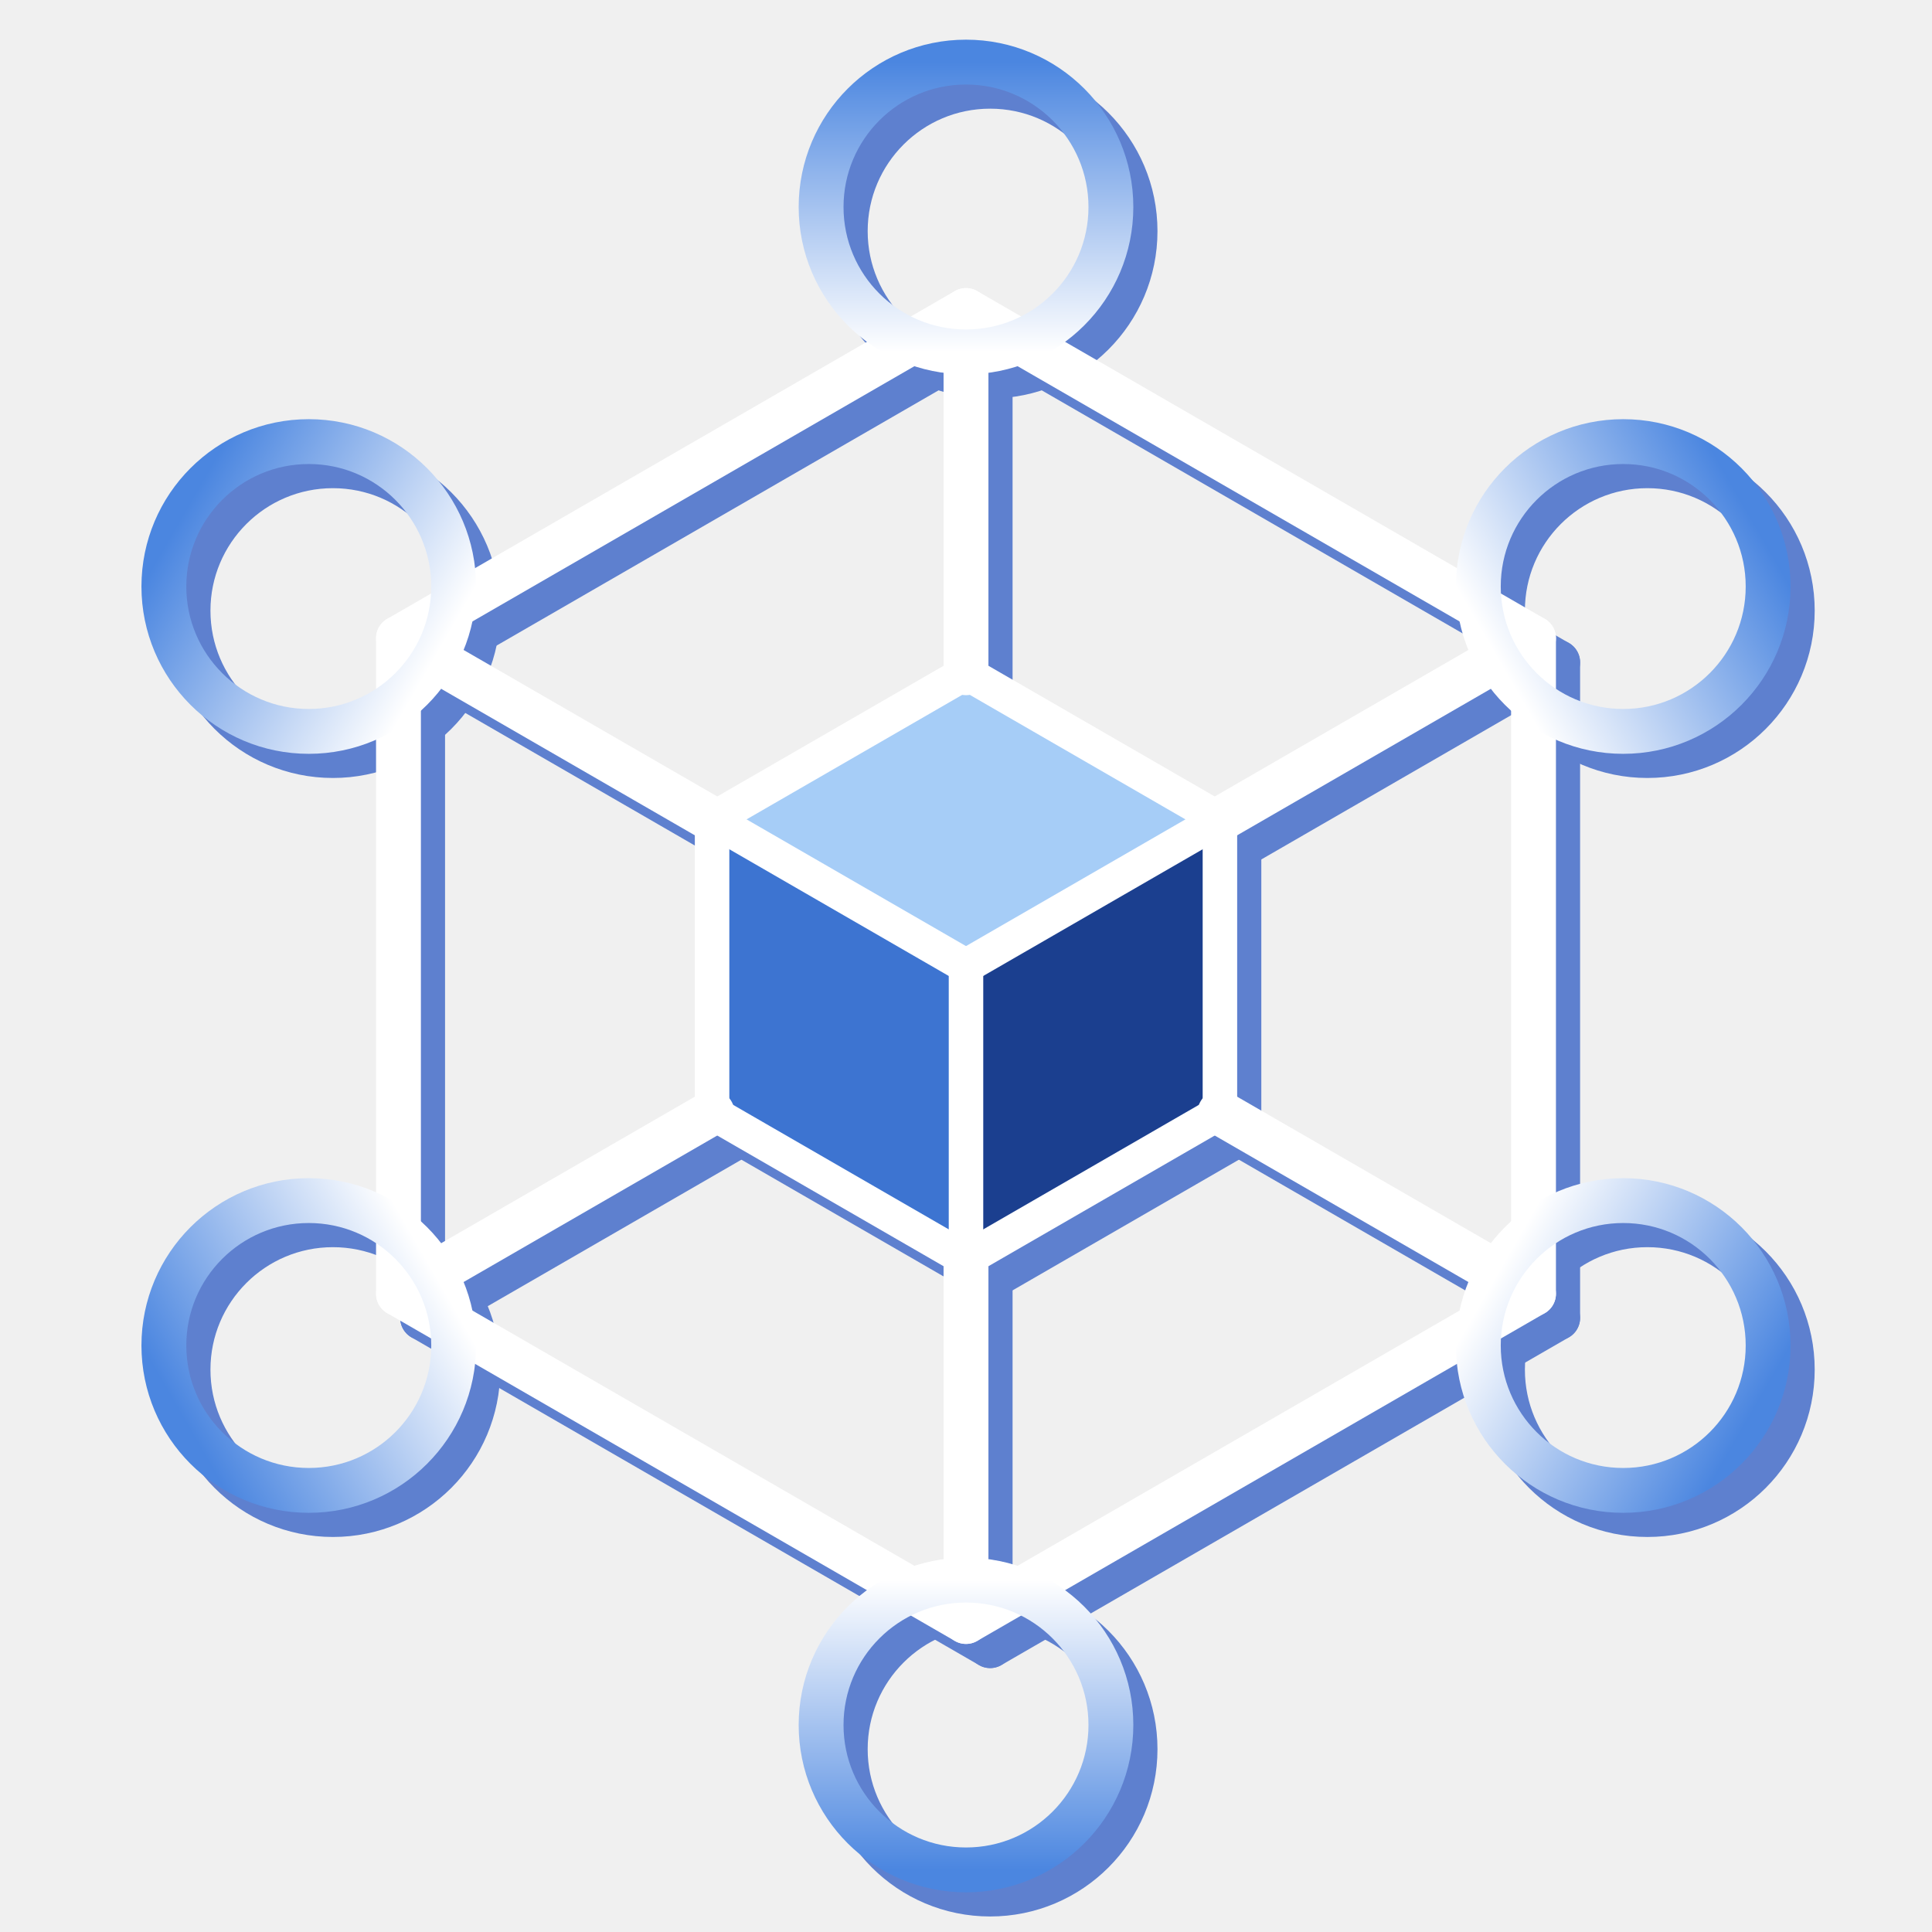
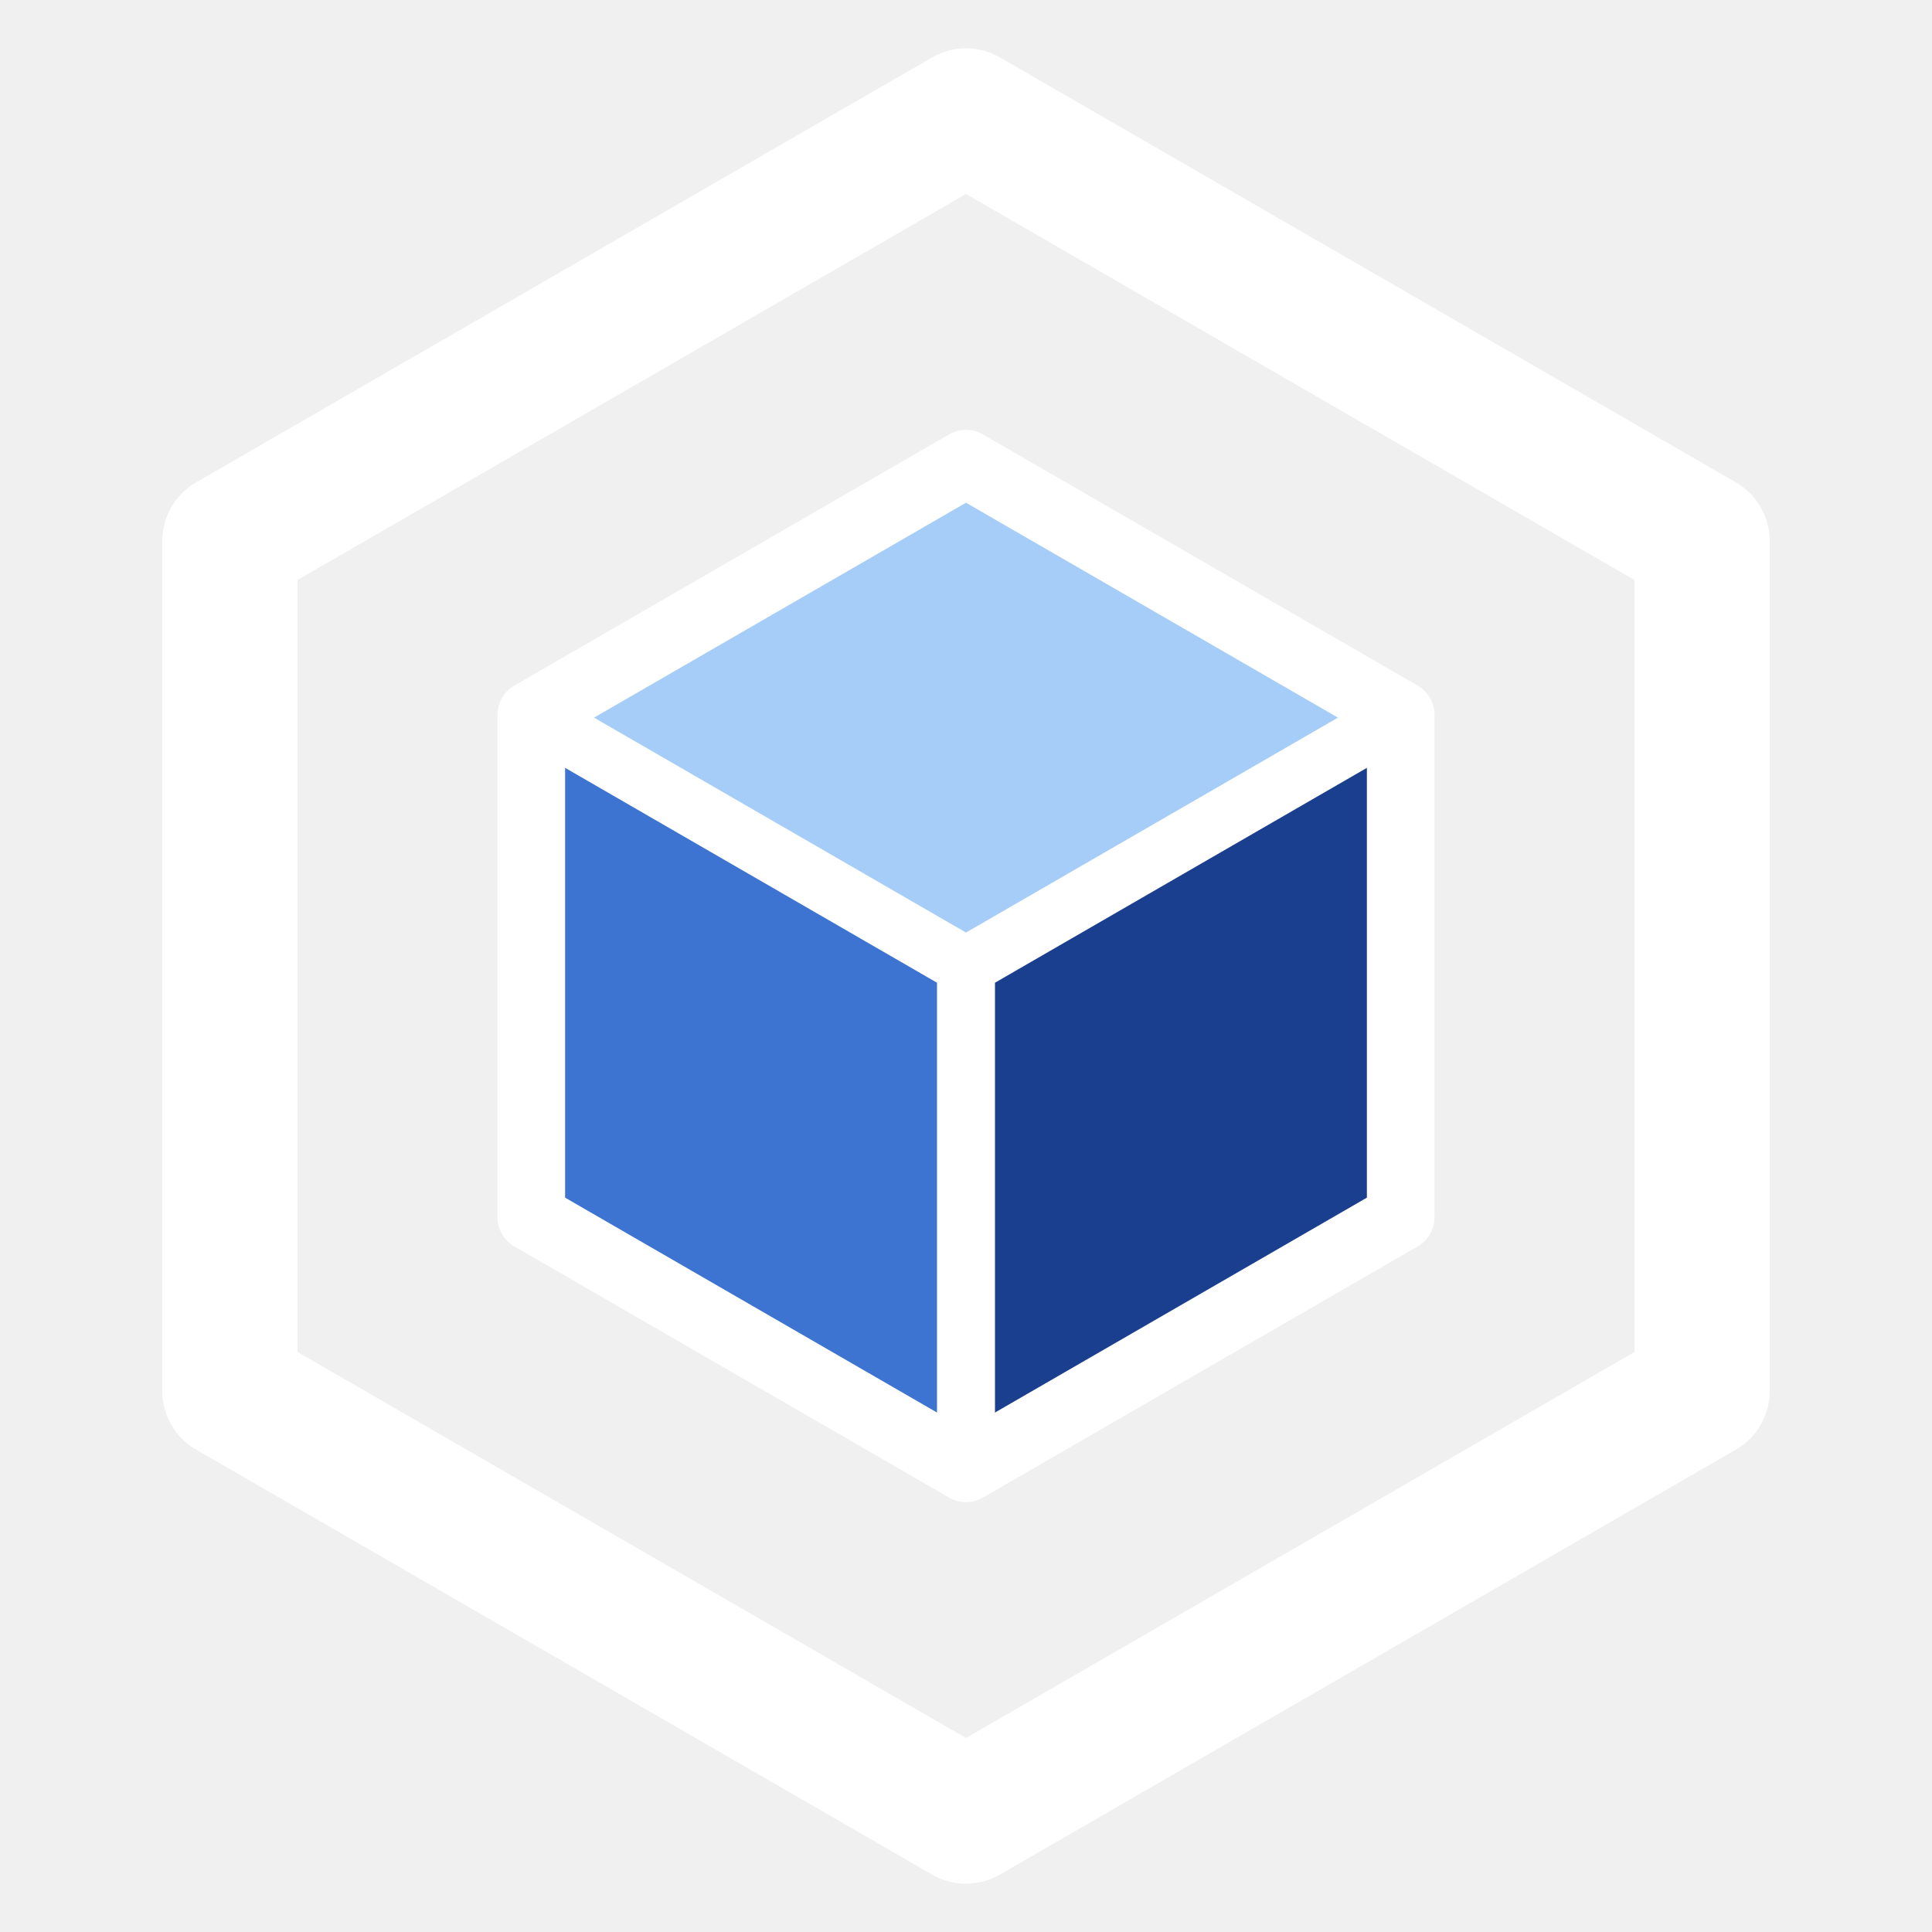
- <svg xmlns="http://www.w3.org/2000/svg" viewBox="95 95 560 560" width="560" height="560">
-   <defs>
-     <linearGradient id="cg1" gradientUnits="userSpaceOnUse" x1="375" y1="197" x2="375" y2="113">
-       <stop offset="0%" stop-color="#ffffff" />
-       <stop offset="100%" stop-color="#4b86e0" />
-     </linearGradient>
-     <linearGradient id="cg2" gradientUnits="userSpaceOnUse" x1="529.1" y1="286" x2="601.9" y2="244">
-       <stop offset="0%" stop-color="#ffffff" />
-       <stop offset="100%" stop-color="#4b86e0" />
-     </linearGradient>
-     <linearGradient id="cg3" gradientUnits="userSpaceOnUse" x1="529.1" y1="464" x2="601.9" y2="506">
-       <stop offset="0%" stop-color="#ffffff" />
-       <stop offset="100%" stop-color="#4b86e0" />
-     </linearGradient>
-     <linearGradient id="cg4" gradientUnits="userSpaceOnUse" x1="375" y1="553" x2="375" y2="637">
-       <stop offset="0%" stop-color="#ffffff" />
-       <stop offset="100%" stop-color="#4b86e0" />
-     </linearGradient>
-     <linearGradient id="cg5" gradientUnits="userSpaceOnUse" x1="220.9" y1="464" x2="148.1" y2="506">
-       <stop offset="0%" stop-color="#ffffff" />
-       <stop offset="100%" stop-color="#4b86e0" />
-     </linearGradient>
-     <linearGradient id="cg6" gradientUnits="userSpaceOnUse" x1="220.9" y1="286" x2="148.1" y2="244">
-       <stop offset="0%" stop-color="#ffffff" />
-       <stop offset="100%" stop-color="#4b86e0" />
-     </linearGradient>
-   </defs>
-   <g transform="translate(7,7)" stroke="#2050c0" fill="none" opacity="0.7" stroke-linecap="round" stroke-linejoin="round">
-     <path d="M 375,185 L 539.5,280 L 539.5,470 L 375,565 L 210.5,470 L 210.5,280 Z" stroke-width="13" />
-     <line x1="375" y1="185" x2="375" y2="290" stroke-width="13" />
-     <line x1="539.5" y1="280" x2="448.6" y2="332.5" stroke-width="13" />
-     <line x1="539.5" y1="470" x2="448.6" y2="417.5" stroke-width="13" />
-     <line x1="375" y1="565" x2="375" y2="460" stroke-width="13" />
-     <line x1="210.5" y1="470" x2="301.4" y2="417.5" stroke-width="13" />
-     <line x1="210.5" y1="280" x2="301.4" y2="332.5" stroke-width="13" />
-     <path d="M 375,290 L 448.6,332.5 L 448.6,417.5 L 375,460 L 301.4,417.5 L 301.4,332.5 Z" stroke-width="10" />
-     <line x1="375" y1="375" x2="448.6" y2="332.5" stroke-width="10" />
-     <line x1="375" y1="375" x2="301.4" y2="332.5" stroke-width="10" />
-     <line x1="375" y1="375" x2="375" y2="460" stroke-width="10" />
-     <circle cx="375" cy="155" r="42" stroke-width="13" />
-     <circle cx="565.5" cy="265" r="42" stroke-width="13" />
-     <circle cx="565.5" cy="485" r="42" stroke-width="13" />
-     <circle cx="375" cy="595" r="42" stroke-width="13" />
-     <circle cx="184.5" cy="485" r="42" stroke-width="13" />
-     <circle cx="184.5" cy="265" r="42" stroke-width="13" />
-   </g>
-   <polygon points="375,290 448.6,332.5 375,375 301.4,332.5" fill="#a6cdf7" />
-   <polygon points="375,375 301.4,332.5 301.4,417.5 375,460" fill="#3d74d1" />
-   <polygon points="375,375 448.6,332.5 448.6,417.5 375,460" fill="#1b3f8f" />
-   <g stroke="#ffffff" fill="none" stroke-linecap="round" stroke-linejoin="round">
-     <path d="M 375,185 L 539.5,280 L 539.5,470 L 375,565 L 210.5,470 L 210.5,280 Z" stroke-width="13" />
-     <line x1="375" y1="185" x2="375" y2="290" stroke-width="13" />
-     <line x1="539.5" y1="280" x2="448.6" y2="332.5" stroke-width="13" />
-     <line x1="539.5" y1="470" x2="448.6" y2="417.5" stroke-width="13" />
-     <line x1="375" y1="565" x2="375" y2="460" stroke-width="13" />
-     <line x1="210.5" y1="470" x2="301.4" y2="417.5" stroke-width="13" />
-     <line x1="210.5" y1="280" x2="301.4" y2="332.5" stroke-width="13" />
-     <path d="M 375,290 L 448.6,332.5 L 448.6,417.5 L 375,460 L 301.4,417.5 L 301.4,332.5 Z" stroke-width="10" />
-     <line x1="375" y1="375" x2="448.6" y2="332.5" stroke-width="10" />
-     <line x1="375" y1="375" x2="301.4" y2="332.5" stroke-width="10" />
-     <line x1="375" y1="375" x2="375" y2="460" stroke-width="10" />
-   </g>
-   <g fill="none">
-     <circle cx="375" cy="155" r="42" stroke="url(#cg1)" stroke-width="13" />
-     <circle cx="565.5" cy="265" r="42" stroke="url(#cg2)" stroke-width="13" />
-     <circle cx="565.5" cy="485" r="42" stroke="url(#cg3)" stroke-width="13" />
-     <circle cx="375" cy="595" r="42" stroke="url(#cg4)" stroke-width="13" />
-     <circle cx="184.5" cy="485" r="42" stroke="url(#cg5)" stroke-width="13" />
-     <circle cx="184.5" cy="265" r="42" stroke="url(#cg6)" stroke-width="13" />
-   </g>
+ <svg xmlns="http://www.w3.org/2000/svg" viewBox="0 0 100 100">
+   <path d="M 50,6 L 88.1,28 L 88.1,72 L 50,94 L 11.9,72 L 11.9,28 Z" fill="none" stroke="#ffffff" stroke-width="7" stroke-linejoin="round" />
+   <polygon points="50,24 72.5,37 50,50 27.5,37" fill="#a6cdf7" />
+   <polygon points="50,50 27.5,37 27.5,63 50,76" fill="#3d74d1" />
+   <polygon points="50,50 72.5,37 72.5,63 50,76" fill="#1b3f8f" />
+   <path d="M 50,24 L 72.5,37 L 72.5,63 L 50,76 L 27.5,63 L 27.5,37 Z" fill="none" stroke="#ffffff" stroke-width="3.5" stroke-linejoin="round" />
+   <path d="M 50,50 L 50,76 M 50,50 L 72.5,37 M 50,50 L 27.5,37" fill="none" stroke="#ffffff" stroke-width="3" stroke-linecap="round" />
</svg>
